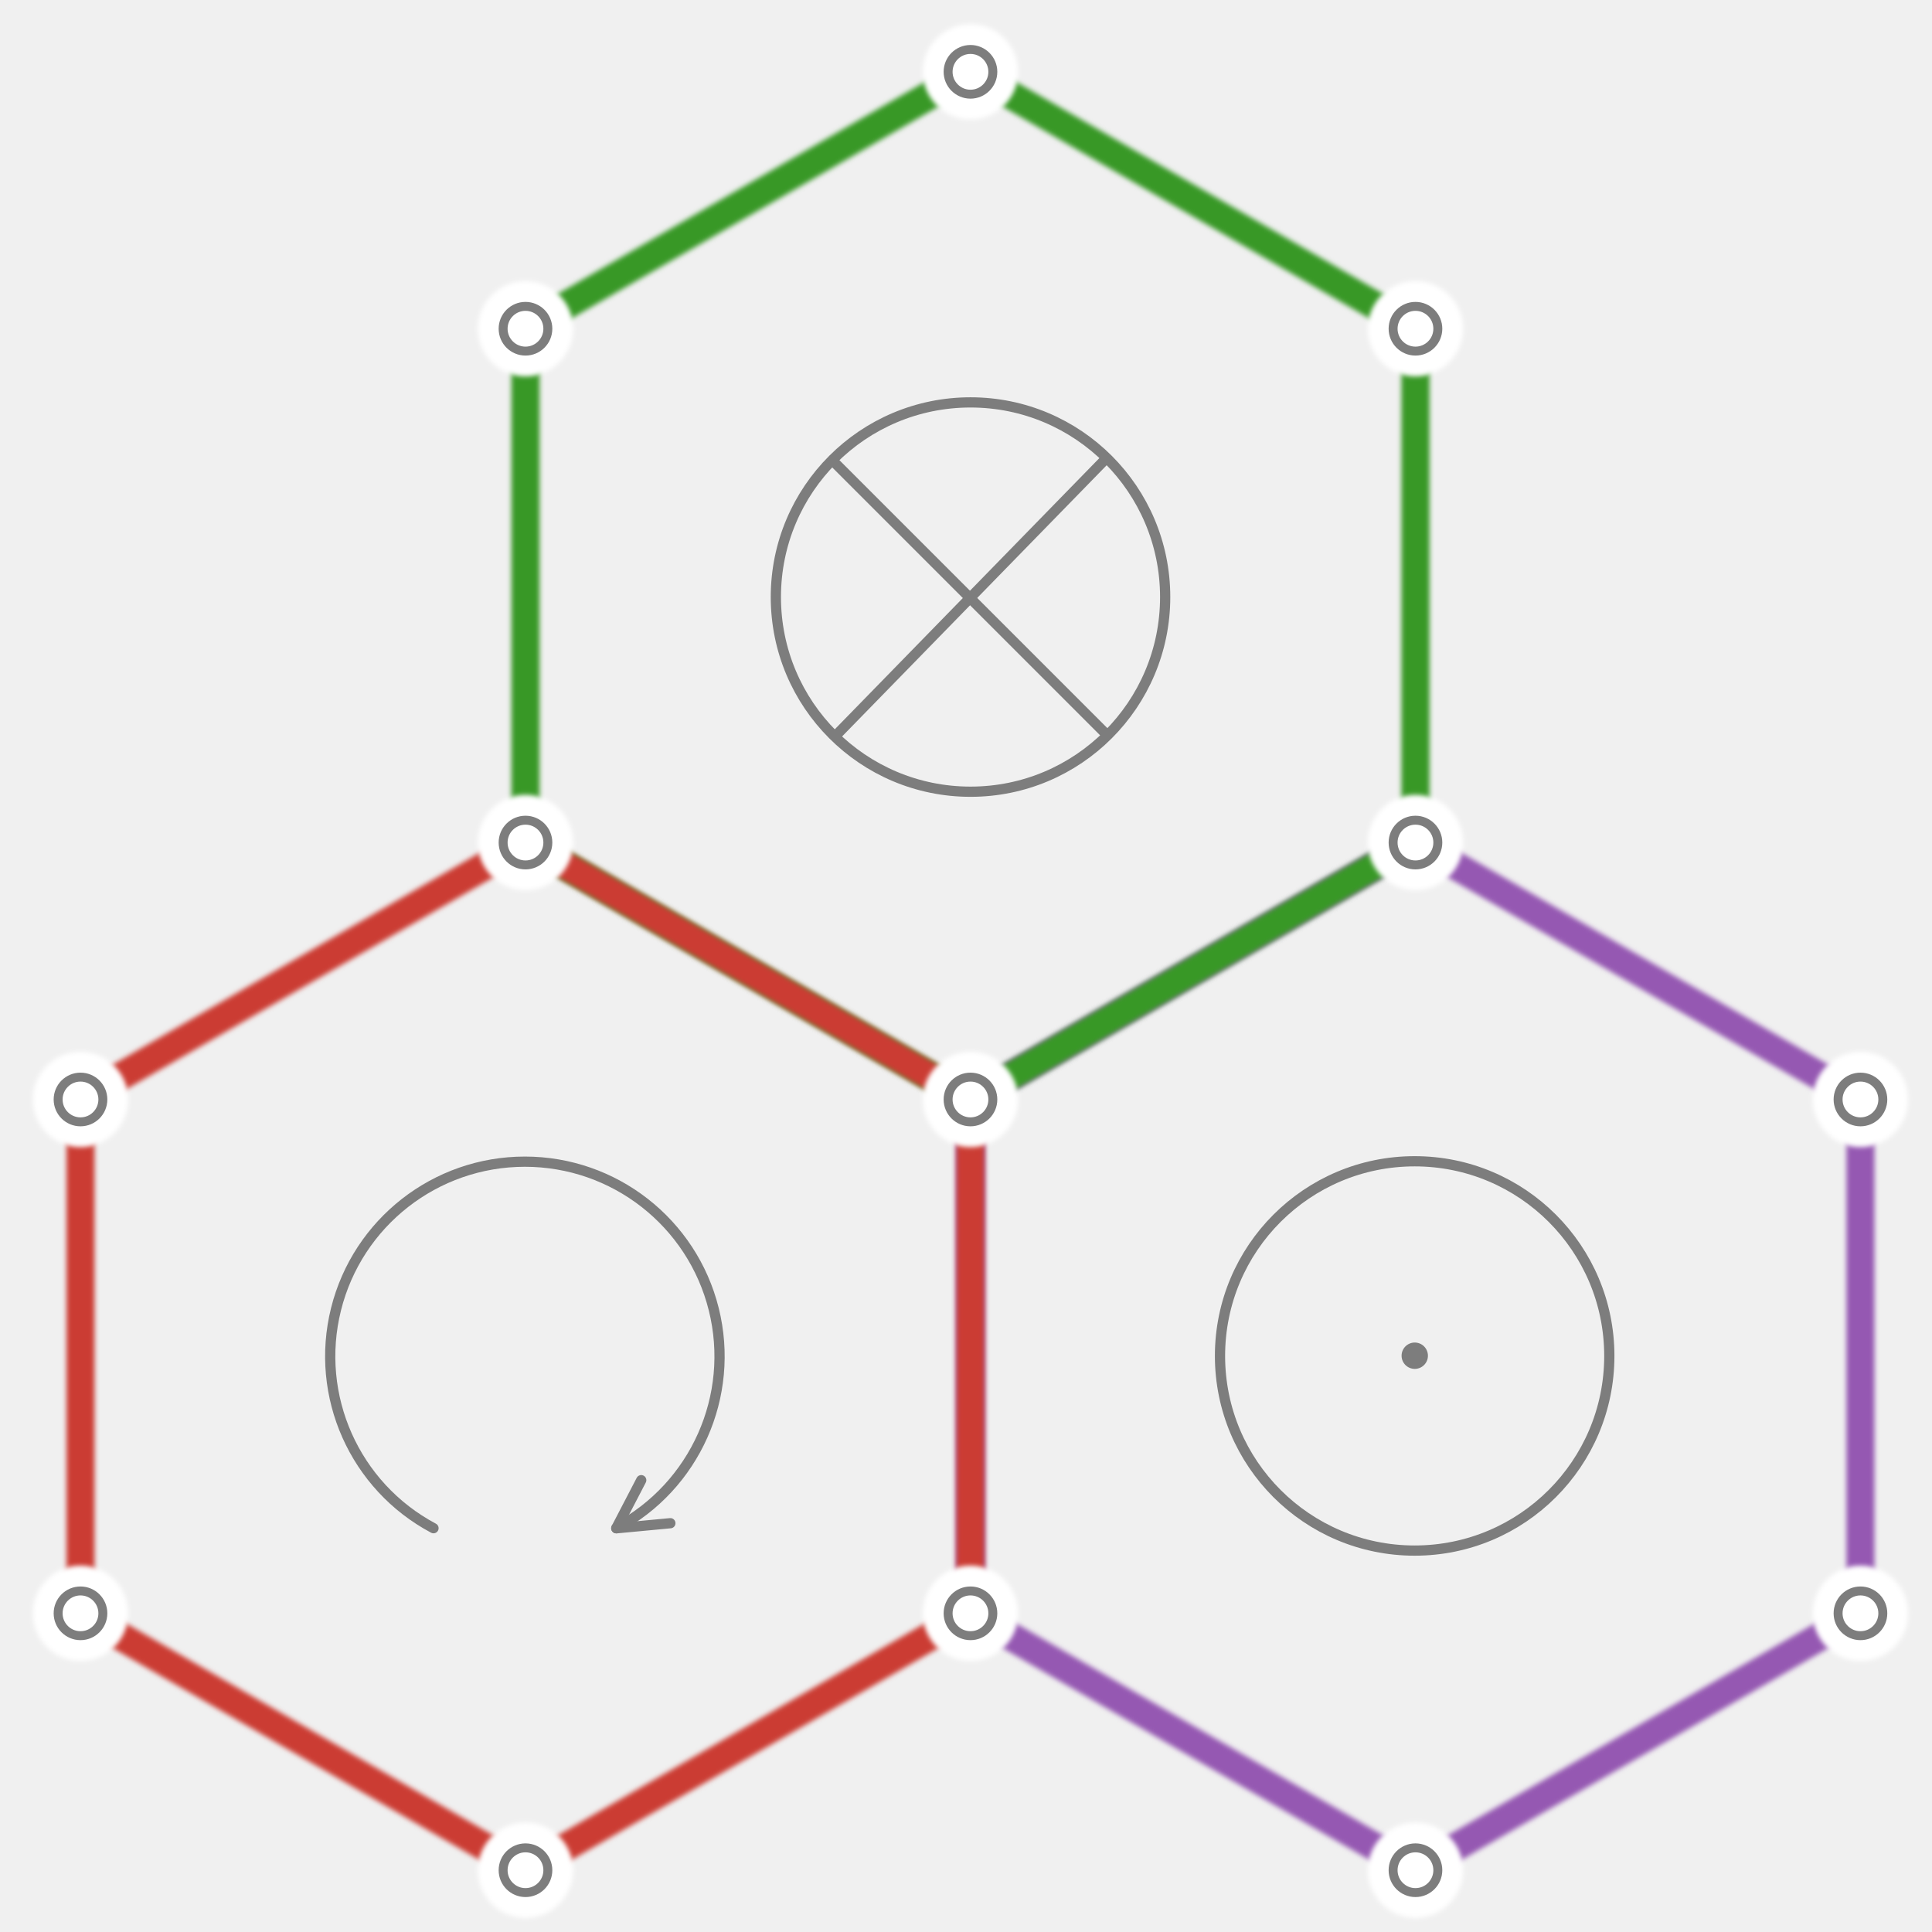
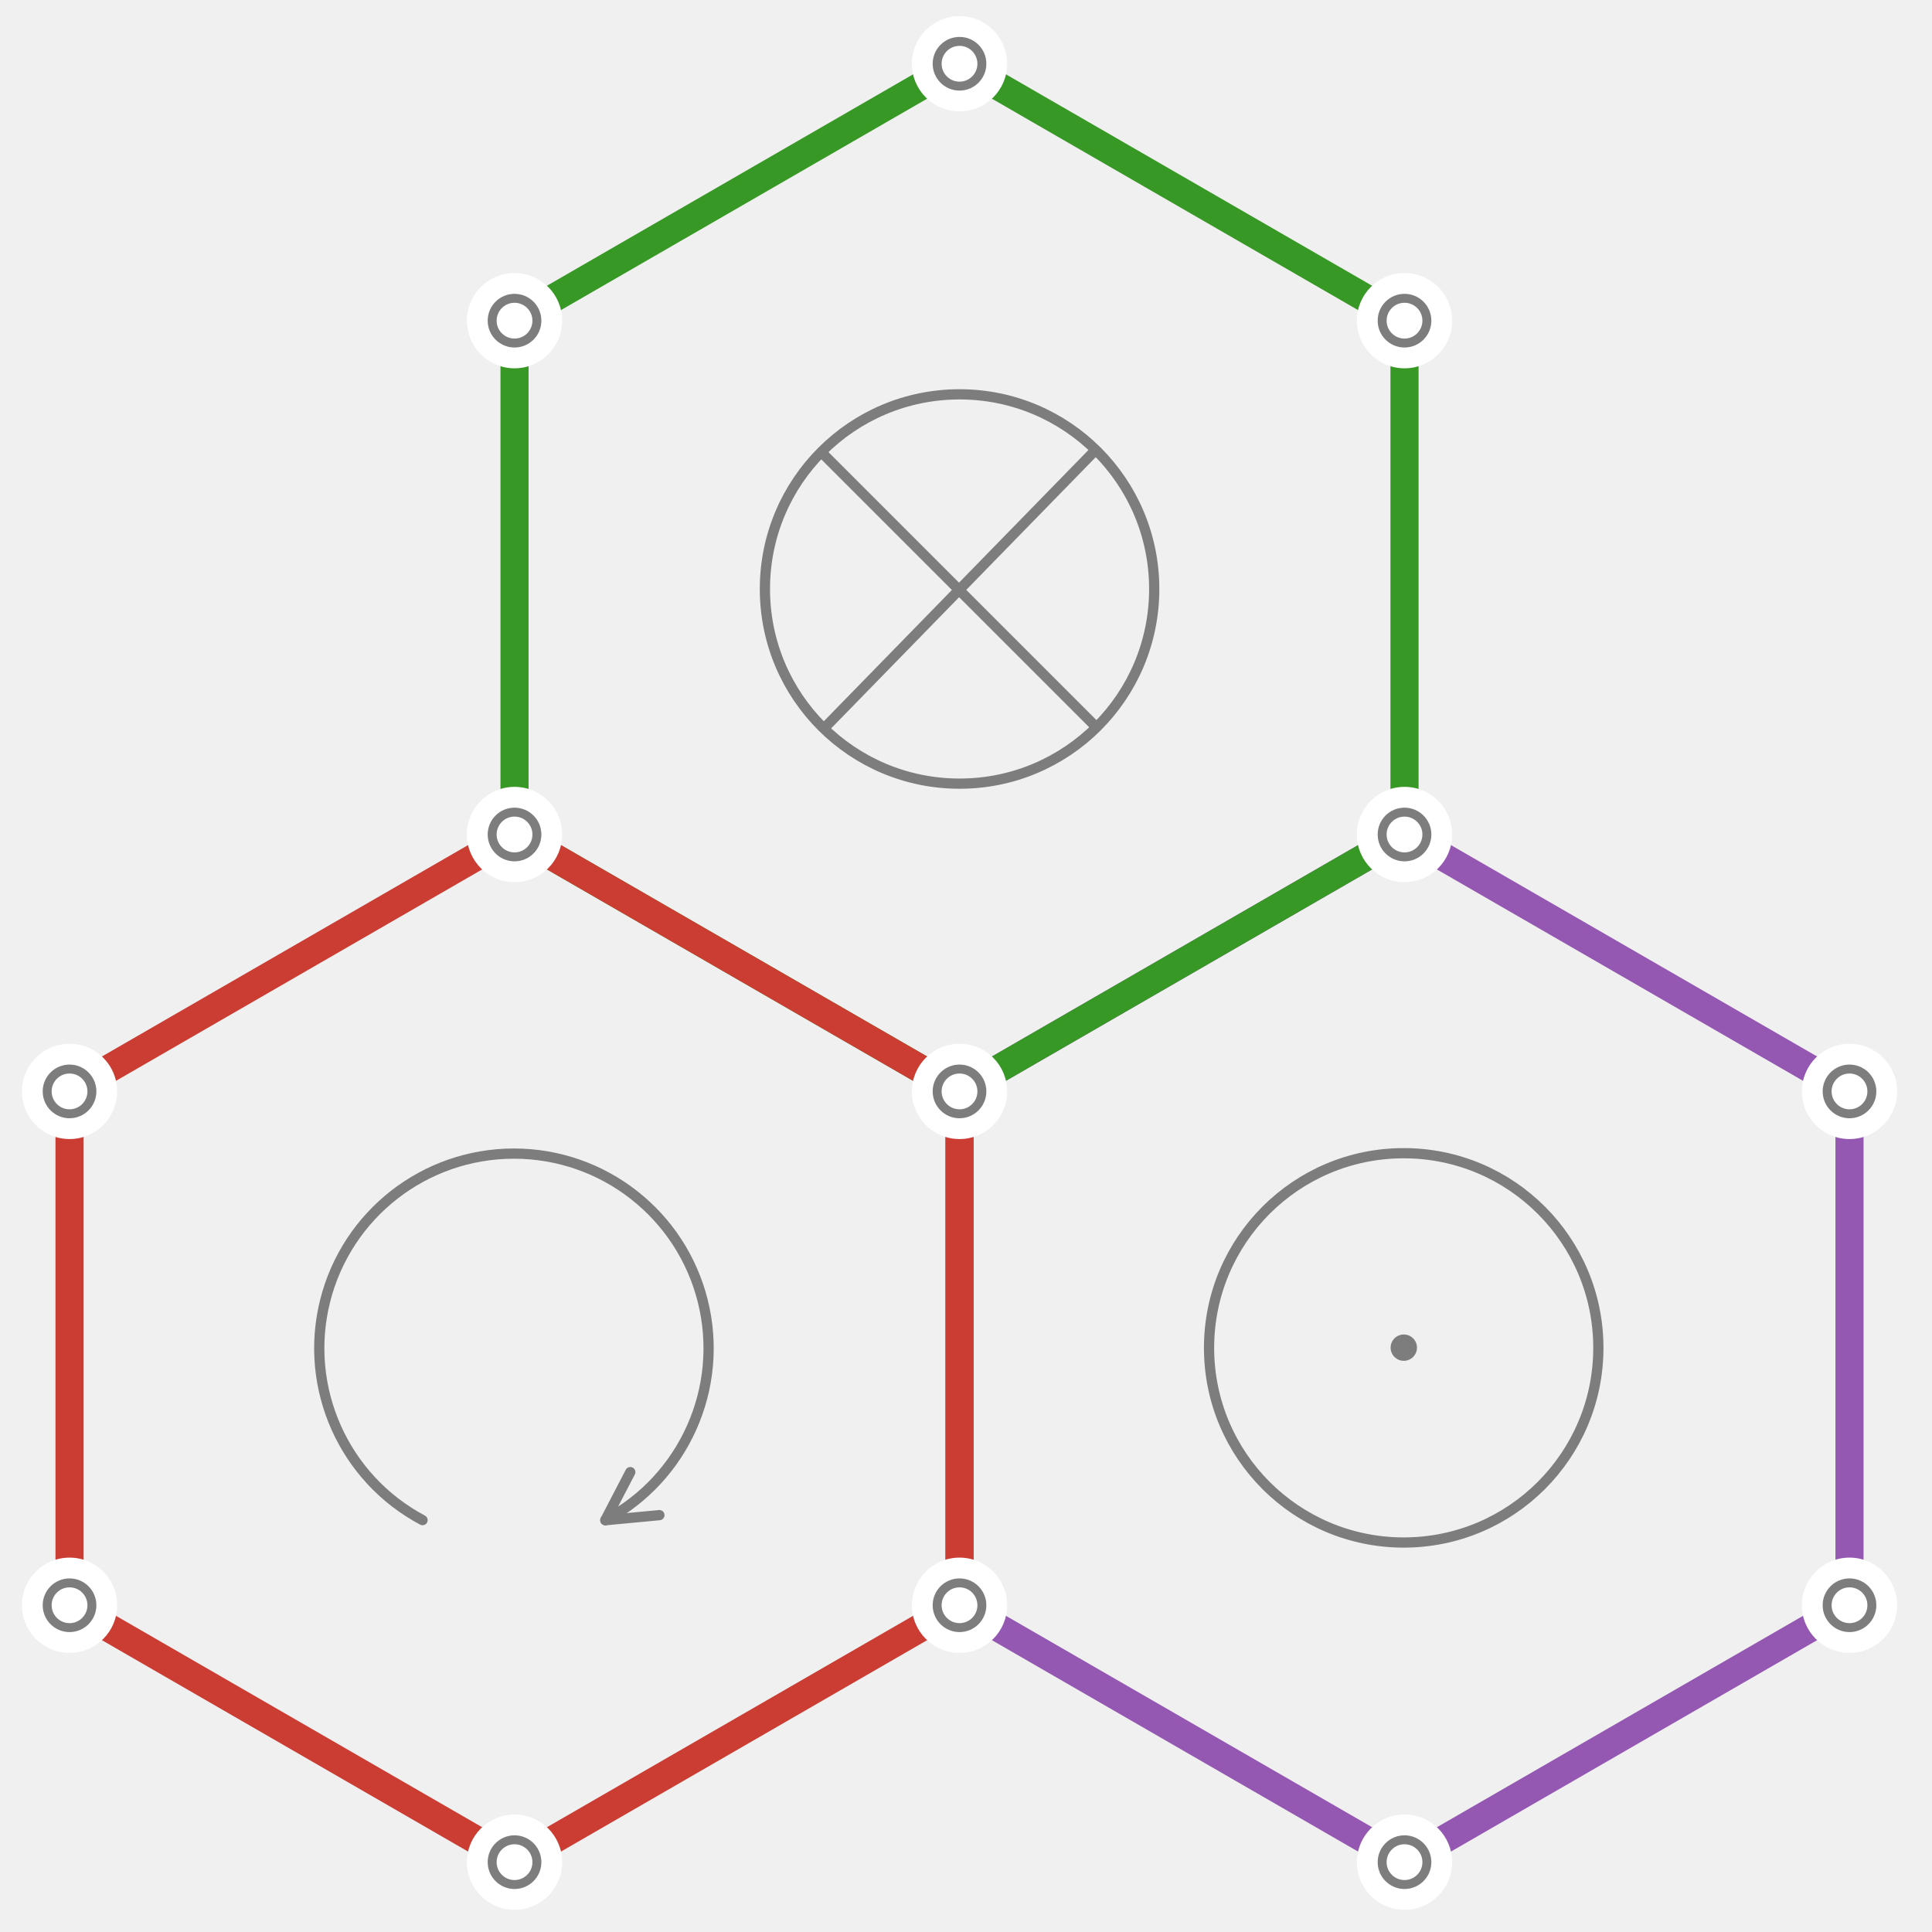
- <svg xmlns="http://www.w3.org/2000/svg" width="200mm" height="200mm" viewBox="0 0 200 200" version="1.1" id="svg5">
+ <svg xmlns="http://www.w3.org/2000/svg" width="300mm" height="300mm" viewBox="0 0 300 300" version="1.1" id="svg5">
  <defs id="defs2">
    <marker style="overflow:visible" id="DotL" refX="0" refY="0" orient="auto">
      <path transform="matrix(0.8,0,0,0.8,5.92,0.8)" style="fill:context-stroke;fill-rule:evenodd;stroke:context-stroke;stroke-width:1pt" d="m -2.5,-1 c 0,2.76 -2.24,5 -5,5 -2.76,0 -5,-2.24 -5,-5 0,-2.76 2.24,-5 5,-5 2.76,0 5,2.24 5,5 z" id="path1097" />
    </marker>
-     <filter style="color-interpolation-filters:sRGB" id="filter1636" x="-0.022" y="-0.019" width="1.044" height="1.038">
-       <feGaussianBlur stdDeviation="0.795" id="feGaussianBlur1638" />
-     </filter>
-     <filter style="color-interpolation-filters:sRGB" id="filter1640" x="-0.022" y="-0.019" width="1.044" height="1.038">
-       <feGaussianBlur stdDeviation="0.795" id="feGaussianBlur1642" />
-     </filter>
-     <filter style="color-interpolation-filters:sRGB" id="filter1644" x="-0.022" y="-0.019" width="1.044" height="1.038">
-       <feGaussianBlur stdDeviation="0.795" id="feGaussianBlur1646" />
-     </filter>
-     <filter style="color-interpolation-filters:sRGB" id="filter1648" x="-0.04" y="-0.04" width="1.08" height="1.08">
-       <feGaussianBlur stdDeviation="0.164" id="feGaussianBlur1650" />
-     </filter>
-     <filter style="color-interpolation-filters:sRGB" id="filter1652" x="-0.04" y="-0.04" width="1.08" height="1.08">
-       <feGaussianBlur stdDeviation="0.164" id="feGaussianBlur1654" />
-     </filter>
-     <filter style="color-interpolation-filters:sRGB" id="filter1656" x="-0.04" y="-0.04" width="1.08" height="1.08">
-       <feGaussianBlur stdDeviation="0.164" id="feGaussianBlur1658" />
-     </filter>
-     <filter style="color-interpolation-filters:sRGB" id="filter1660" x="-0.04" y="-0.04" width="1.08" height="1.08">
-       <feGaussianBlur stdDeviation="0.164" id="feGaussianBlur1662" />
-     </filter>
-     <filter style="color-interpolation-filters:sRGB" id="filter1664" x="-0.04" y="-0.04" width="1.08" height="1.08">
-       <feGaussianBlur stdDeviation="0.164" id="feGaussianBlur1666" />
-     </filter>
-     <filter style="color-interpolation-filters:sRGB" id="filter1668" x="-0.04" y="-0.04" width="1.08" height="1.08">
-       <feGaussianBlur stdDeviation="0.164" id="feGaussianBlur1670" />
-     </filter>
-     <filter style="color-interpolation-filters:sRGB" id="filter1672" x="-0.04" y="-0.04" width="1.08" height="1.08">
-       <feGaussianBlur stdDeviation="0.164" id="feGaussianBlur1674" />
-     </filter>
-     <filter style="color-interpolation-filters:sRGB" id="filter1676" x="-0.04" y="-0.04" width="1.08" height="1.08">
-       <feGaussianBlur stdDeviation="0.164" id="feGaussianBlur1678" />
-     </filter>
-     <filter style="color-interpolation-filters:sRGB" id="filter1680" x="-0.04" y="-0.04" width="1.08" height="1.08">
-       <feGaussianBlur stdDeviation="0.164" id="feGaussianBlur1682" />
-     </filter>
-     <filter style="color-interpolation-filters:sRGB" id="filter1684" x="-0.04" y="-0.04" width="1.08" height="1.08">
-       <feGaussianBlur stdDeviation="0.164" id="feGaussianBlur1686" />
-     </filter>
-     <filter style="color-interpolation-filters:sRGB" id="filter1688" x="-0.04" y="-0.04" width="1.08" height="1.08">
-       <feGaussianBlur stdDeviation="0.164" id="feGaussianBlur1690" />
-     </filter>
-     <filter style="color-interpolation-filters:sRGB" id="filter1692" x="-0.04" y="-0.04" width="1.08" height="1.08">
-       <feGaussianBlur stdDeviation="0.164" id="feGaussianBlur1694" />
-     </filter>
-     <filter style="color-interpolation-filters:sRGB" id="filter1696" x="-0.04" y="-0.04" width="1.08" height="1.08">
-       <feGaussianBlur stdDeviation="0.164" id="feGaussianBlur1698" />
-     </filter>
-     <filter style="color-interpolation-filters:sRGB" id="filter1727" x="-0.004" y="-0.004" width="1.009" height="1.009">
-       <feGaussianBlur stdDeviation="0.189" id="feGaussianBlur1729" />
-     </filter>
  </defs>
  <g id="layer1">
-     <path style="fill:none;fill-opacity:1;stroke:#9558b2;stroke-width:9.501;stroke-linejoin:round;stroke-miterlimit:4;stroke-dasharray:none;stroke-opacity:1;stroke-dashoffset:22.401;stroke-linecap:butt;paint-order:stroke fill markers;filter:url(#filter1640)" id="path1490-4" transform="matrix(0.3063199,0,0,0.3063199,89.07689,80.38997)" d="m 187.553,369.598 -150.383,-86.823 -5e-6,-173.647 150.383,-86.823 150.383,86.823 1e-5,173.647 z" />
-     <path style="fill:none;fill-opacity:1;stroke:#389826;stroke-width:9.501;stroke-linejoin:round;stroke-miterlimit:4;stroke-dasharray:none;stroke-opacity:1;stroke-dashoffset:78.405;stroke-linecap:butt;paint-order:stroke fill markers;filter:url(#filter1636)" id="path1490-2" transform="matrix(0.3063199,0,0,0.3063199,43.01168,0.6027024)" d="m 187.553,369.598 -150.383,-86.823 -5e-6,-173.647 150.383,-86.823 150.383,86.823 1e-5,173.647 z" />
-     <circle style="fill:none;fill-opacity:1;stroke:#7d7d7d;stroke-width:1.058;stroke-linecap:round;stroke-linejoin:round;stroke-miterlimit:4;stroke-dasharray:none;stroke-dashoffset:0;stroke-opacity:1" id="path3325-9" cx="100.467" cy="61.807" r="20.151" />
-     <ellipse style="fill:none;fill-opacity:1;stroke:#7d7d7d;stroke-width:1.058;stroke-linecap:round;stroke-linejoin:round;stroke-miterlimit:4;stroke-dasharray:none;stroke-dashoffset:0;stroke-opacity:1" id="path3325-9-8" cx="146.445" cy="140.365" rx="20.151" ry="20.151" />
-     <path style="fill:none;fill-opacity:1;stroke:#cb3c33;stroke-width:9.501;stroke-linejoin:round;stroke-miterlimit:4;stroke-dasharray:none;stroke-dashoffset:22.401;stroke-opacity:1;stroke-linecap:butt;paint-order:stroke fill markers;filter:url(#filter1644)" id="path1490" d="m 187.553,369.598 -150.383,-86.823 -5e-6,-173.647 150.383,-86.823 150.383,86.823 1e-5,173.647 z" transform="matrix(0.3063199,0,0,0.3063199,-3.053513,80.38997)" />
-     <g id="g1713" style="filter:url(#filter1727)">
-       <circle style="fill:#ffffff;fill-opacity:1;stroke:none;stroke-width:2.431;stroke-linejoin:round;stroke-miterlimit:4;stroke-dasharray:none;stroke-dashoffset:0;stroke-opacity:1;filter:url(#filter1676)" id="path2063" cx="54.398" cy="87.222" r="4.931" />
-       <circle style="fill:#ffffff;fill-opacity:1;stroke:none;stroke-width:2.431;stroke-linejoin:round;stroke-miterlimit:4;stroke-dasharray:none;stroke-dashoffset:0;stroke-opacity:1;filter:url(#filter1668)" id="path2063-8" cx="100.463" cy="113.818" r="4.931" />
-       <circle style="fill:#ffffff;fill-opacity:1;stroke:none;stroke-width:2.431;stroke-linejoin:round;stroke-miterlimit:4;stroke-dasharray:none;stroke-dashoffset:0;stroke-opacity:1;filter:url(#filter1680)" id="path2063-5" cx="8.333" cy="113.818" r="4.931" />
-       <circle style="fill:#ffffff;fill-opacity:1;stroke:none;stroke-width:2.431;stroke-linejoin:round;stroke-miterlimit:4;stroke-dasharray:none;stroke-dashoffset:0;stroke-opacity:1;filter:url(#filter1684)" id="path2063-3" cx="8.333" cy="167.01" r="4.931" />
-       <circle style="fill:#ffffff;fill-opacity:1;stroke:none;stroke-width:2.431;stroke-linejoin:round;stroke-miterlimit:4;stroke-dasharray:none;stroke-dashoffset:0;stroke-opacity:1;filter:url(#filter1648)" id="path2063-7" cx="54.398" cy="193.605" r="4.931" />
-       <circle style="fill:#ffffff;fill-opacity:1;stroke:none;stroke-width:2.431;stroke-linejoin:round;stroke-miterlimit:4;stroke-dasharray:none;stroke-dashoffset:0;stroke-opacity:1;filter:url(#filter1652)" id="path2063-34" cx="100.463" cy="167.01" r="4.931" />
-       <circle style="fill:#ffffff;fill-opacity:1;stroke:none;stroke-width:2.431;stroke-linejoin:round;stroke-miterlimit:4;stroke-dasharray:none;stroke-dashoffset:0;stroke-opacity:1;filter:url(#filter1656)" id="path2063-1" cx="146.528" cy="193.605" r="4.931" />
-       <circle style="fill:#ffffff;fill-opacity:1;stroke:none;stroke-width:2.431;stroke-linejoin:round;stroke-miterlimit:4;stroke-dasharray:none;stroke-dashoffset:0;stroke-opacity:1;filter:url(#filter1660)" id="path2063-72" cx="192.594" cy="167.01" r="4.931" />
-       <circle style="fill:#ffffff;fill-opacity:1;stroke:none;stroke-width:2.431;stroke-linejoin:round;stroke-miterlimit:4;stroke-dasharray:none;stroke-dashoffset:0;stroke-opacity:1;filter:url(#filter1664)" id="path2063-78" cx="192.594" cy="113.818" r="4.931" />
-       <circle style="fill:#ffffff;fill-opacity:1;stroke:none;stroke-width:2.431;stroke-linejoin:round;stroke-miterlimit:4;stroke-dasharray:none;stroke-dashoffset:0;stroke-opacity:1;filter:url(#filter1672)" id="path2063-24" cx="146.528" cy="87.222" r="4.931" />
-       <circle style="fill:#ffffff;fill-opacity:1;stroke:none;stroke-width:2.431;stroke-linejoin:round;stroke-miterlimit:4;stroke-dasharray:none;stroke-dashoffset:0;stroke-opacity:1;filter:url(#filter1688)" id="path2063-0" cx="146.528" cy="34.031" r="4.931" />
-       <circle style="fill:#ffffff;fill-opacity:1;stroke:none;stroke-width:2.431;stroke-linejoin:round;stroke-miterlimit:4;stroke-dasharray:none;stroke-dashoffset:0;stroke-opacity:1;filter:url(#filter1696)" id="path2063-27" cx="100.463" cy="7.435" r="4.931" />
-       <circle style="fill:#ffffff;fill-opacity:1;stroke:none;stroke-width:2.431;stroke-linejoin:round;stroke-miterlimit:4;stroke-dasharray:none;stroke-dashoffset:0;stroke-opacity:1;filter:url(#filter1692)" id="path2063-9" cx="54.398" cy="34.031" r="4.931" />
+     <path style="fill:none;fill-opacity:1;stroke:#9558b2;stroke-width:9.501;stroke-linecap:butt;stroke-linejoin:round;stroke-miterlimit:4;stroke-dasharray:none;stroke-dashoffset:22.401;stroke-opacity:1;paint-order:stroke fill markers" id="path1490-4" transform="matrix(0.4594795,0,0,0.4594788,131.9142,119.3325)" d="m 187.553,369.598 -150.383,-86.823 -5e-6,-173.647 150.383,-86.823 150.383,86.823 1e-5,173.647 z" />
+     <path style="fill:none;fill-opacity:1;stroke:#389826;stroke-width:9.501;stroke-linecap:butt;stroke-linejoin:round;stroke-miterlimit:4;stroke-dasharray:none;stroke-dashoffset:78.405;stroke-opacity:1;paint-order:stroke fill markers" id="path1490-2" transform="matrix(0.4594795,0,0,0.4594788,62.81646,-0.3481325)" d="m 187.553,369.598 -150.383,-86.823 -5e-6,-173.647 150.383,-86.823 150.383,86.823 1e-5,173.647 z" />
+     <ellipse style="fill:none;fill-opacity:1;stroke:#7d7d7d;stroke-width:1.587;stroke-linecap:round;stroke-linejoin:round;stroke-miterlimit:4;stroke-dasharray:none;stroke-dashoffset:0;stroke-opacity:1" id="path3325-9" cx="149" cy="91.458" rx="30.226" ry="30.226" />
+     <ellipse style="fill:none;fill-opacity:1;stroke:#7d7d7d;stroke-width:1.587;stroke-linecap:round;stroke-linejoin:round;stroke-miterlimit:4;stroke-dasharray:none;stroke-dashoffset:0;stroke-opacity:1" id="path3325-9-8" cx="217.966" cy="209.295" rx="30.226" ry="30.226" />
+     <path style="fill:none;fill-opacity:1;stroke:#cb3c33;stroke-width:9.501;stroke-linecap:butt;stroke-linejoin:round;stroke-miterlimit:4;stroke-dasharray:none;stroke-dashoffset:22.401;stroke-opacity:1;paint-order:stroke fill markers" id="path1490" d="m 187.553,369.598 -150.383,-86.823 -5e-6,-173.647 150.383,-86.823 150.383,86.823 1e-5,173.647 z" transform="matrix(0.4594795,0,0,0.4594788,-6.281278,119.3325)" />
+     <g id="g1713" style="mix-blend-mode:normal;fill:#ffffff;fill-opacity:1;stroke:none;stroke-opacity:1;paint-order:normal" transform="matrix(1.499999,0,0,1.499997,-1.701013,-1.252184)">
+       <circle style="fill:#ffffff;fill-opacity:1;stroke:none;stroke-width:2.431;stroke-linejoin:round;stroke-miterlimit:4;stroke-dasharray:none;stroke-dashoffset:0;stroke-opacity:1;paint-order:normal" id="path2063" cx="54.398" cy="87.222" r="4.931" />
+       <circle style="fill:#ffffff;fill-opacity:1;stroke:none;stroke-width:2.431;stroke-linejoin:round;stroke-miterlimit:4;stroke-dasharray:none;stroke-dashoffset:0;stroke-opacity:1;paint-order:normal" id="path2063-8" cx="100.463" cy="113.818" r="4.931" />
+       <circle style="fill:#ffffff;fill-opacity:1;stroke:none;stroke-width:2.431;stroke-linejoin:round;stroke-miterlimit:4;stroke-dasharray:none;stroke-dashoffset:0;stroke-opacity:1;paint-order:normal" id="path2063-5" cx="8.333" cy="113.818" r="4.931" />
+       <circle style="fill:#ffffff;fill-opacity:1;stroke:none;stroke-width:2.431;stroke-linejoin:round;stroke-miterlimit:4;stroke-dasharray:none;stroke-dashoffset:0;stroke-opacity:1;paint-order:normal" id="path2063-3" cx="8.333" cy="167.01" r="4.931" />
+       <circle style="fill:#ffffff;fill-opacity:1;stroke:none;stroke-width:2.431;stroke-linejoin:round;stroke-miterlimit:4;stroke-dasharray:none;stroke-dashoffset:0;stroke-opacity:1;paint-order:normal" id="path2063-7" cx="54.398" cy="193.605" r="4.931" />
+       <circle style="fill:#ffffff;fill-opacity:1;stroke:none;stroke-width:2.431;stroke-linejoin:round;stroke-miterlimit:4;stroke-dasharray:none;stroke-dashoffset:0;stroke-opacity:1;paint-order:normal" id="path2063-34" cx="100.463" cy="167.01" r="4.931" />
+       <circle style="fill:#ffffff;fill-opacity:1;stroke:none;stroke-width:2.431;stroke-linejoin:round;stroke-miterlimit:4;stroke-dasharray:none;stroke-dashoffset:0;stroke-opacity:1;paint-order:normal" id="path2063-1" cx="146.528" cy="193.605" r="4.931" />
+       <circle style="fill:#ffffff;fill-opacity:1;stroke:none;stroke-width:2.431;stroke-linejoin:round;stroke-miterlimit:4;stroke-dasharray:none;stroke-dashoffset:0;stroke-opacity:1;paint-order:normal" id="path2063-72" cx="192.594" cy="167.01" r="4.931" />
+       <circle style="fill:#ffffff;fill-opacity:1;stroke:none;stroke-width:2.431;stroke-linejoin:round;stroke-miterlimit:4;stroke-dasharray:none;stroke-dashoffset:0;stroke-opacity:1;paint-order:normal" id="path2063-78" cx="192.594" cy="113.818" r="4.931" />
+       <circle style="fill:#ffffff;fill-opacity:1;stroke:none;stroke-width:2.431;stroke-linejoin:round;stroke-miterlimit:4;stroke-dasharray:none;stroke-dashoffset:0;stroke-opacity:1;paint-order:normal" id="path2063-24" cx="146.528" cy="87.222" r="4.931" />
+       <circle style="fill:#ffffff;fill-opacity:1;stroke:none;stroke-width:2.431;stroke-linejoin:round;stroke-miterlimit:4;stroke-dasharray:none;stroke-dashoffset:0;stroke-opacity:1;paint-order:normal" id="path2063-9" cx="54.398" cy="34.031" r="4.931" />
+       <circle style="fill:#ffffff;fill-opacity:1;stroke:none;stroke-width:2.431;stroke-linejoin:round;stroke-miterlimit:4;stroke-dasharray:none;stroke-dashoffset:0;stroke-opacity:1;paint-order:normal" id="path2063-0" cx="146.528" cy="34.031" r="4.931" />
+       <circle style="fill:#ffffff;fill-opacity:1;stroke:none;stroke-width:2.431;stroke-linejoin:round;stroke-miterlimit:4;stroke-dasharray:none;stroke-dashoffset:0;stroke-opacity:1;paint-order:normal" id="path2063-27" cx="100.463" cy="7.435" r="4.931" />
    </g>
-     <circle style="fill:#ffffff;fill-opacity:1;stroke:#7d7d7d;stroke-width:0.926;stroke-linejoin:round;stroke-miterlimit:4;stroke-dasharray:none;stroke-dashoffset:0;stroke-opacity:1;paint-order:fill markers stroke" id="path2356" cx="54.398" cy="87.222" r="2.315" />
-     <circle style="fill:#ffffff;fill-opacity:1;stroke:#7d7d7d;stroke-width:0.926;stroke-linejoin:round;stroke-miterlimit:4;stroke-dasharray:none;stroke-dashoffset:0;stroke-opacity:1;paint-order:fill markers stroke" id="path2356-9" cx="54.398" cy="34.031" r="2.315" />
-     <circle style="fill:#ffffff;fill-opacity:1;stroke:#7d7d7d;stroke-width:0.926;stroke-linejoin:round;stroke-miterlimit:4;stroke-dasharray:none;stroke-dashoffset:0;stroke-opacity:1;paint-order:fill markers stroke" id="path2356-94" cx="100.463" cy="7.435" r="2.315" />
-     <circle style="fill:#ffffff;fill-opacity:1;stroke:#7d7d7d;stroke-width:0.926;stroke-linejoin:round;stroke-miterlimit:4;stroke-dasharray:none;stroke-dashoffset:0;stroke-opacity:1;paint-order:fill markers stroke" id="path2356-2" cx="146.528" cy="34.031" r="2.315" />
-     <circle style="fill:#ffffff;fill-opacity:1;stroke:#7d7d7d;stroke-width:0.926;stroke-linejoin:round;stroke-miterlimit:4;stroke-dasharray:none;stroke-dashoffset:0;stroke-opacity:1;paint-order:fill markers stroke" id="path2356-7" cx="146.528" cy="87.222" r="2.315" />
-     <circle style="fill:#ffffff;fill-opacity:1;stroke:#7d7d7d;stroke-width:0.926;stroke-linejoin:round;stroke-miterlimit:4;stroke-dasharray:none;stroke-dashoffset:0;stroke-opacity:1;paint-order:fill markers stroke" id="path2356-76" cx="192.594" cy="113.818" r="2.315" />
-     <circle style="fill:#ffffff;fill-opacity:1;stroke:#7d7d7d;stroke-width:0.926;stroke-linejoin:round;stroke-miterlimit:4;stroke-dasharray:none;stroke-dashoffset:0;stroke-opacity:1;paint-order:fill markers stroke" id="path2356-6" cx="100.463" cy="113.818" r="2.315" />
-     <circle style="fill:#ffffff;fill-opacity:1;stroke:#7d7d7d;stroke-width:0.926;stroke-linejoin:round;stroke-miterlimit:4;stroke-dasharray:none;stroke-dashoffset:0;stroke-opacity:1;paint-order:fill markers stroke" id="path2356-68" cx="192.594" cy="167.01" r="2.315" />
-     <circle style="fill:#ffffff;fill-opacity:1;stroke:#7d7d7d;stroke-width:0.926;stroke-linejoin:round;stroke-miterlimit:4;stroke-dasharray:none;stroke-dashoffset:0;stroke-opacity:1;paint-order:fill markers stroke" id="path2356-3" cx="146.528" cy="193.605" r="2.315" />
-     <circle style="fill:#ffffff;fill-opacity:1;stroke:#7d7d7d;stroke-width:0.926;stroke-linejoin:round;stroke-miterlimit:4;stroke-dasharray:none;stroke-dashoffset:0;stroke-opacity:1;paint-order:fill markers stroke" id="path2356-8" cx="100.463" cy="167.01" r="2.315" />
-     <circle style="fill:#ffffff;fill-opacity:1;stroke:#7d7d7d;stroke-width:0.926;stroke-linejoin:round;stroke-miterlimit:4;stroke-dasharray:none;stroke-dashoffset:0;stroke-opacity:1;paint-order:fill markers stroke" id="path2356-22" cx="54.398" cy="193.605" r="2.315" />
-     <circle style="fill:#ffffff;fill-opacity:1;stroke:#7d7d7d;stroke-width:0.926;stroke-linejoin:round;stroke-miterlimit:4;stroke-dasharray:none;stroke-dashoffset:0;stroke-opacity:1;paint-order:fill markers stroke" id="path2356-5" cx="8.333" cy="167.01" r="2.315" />
-     <circle style="fill:#ffffff;fill-opacity:1;stroke:#7d7d7d;stroke-width:0.926;stroke-linejoin:round;stroke-miterlimit:4;stroke-dasharray:none;stroke-dashoffset:0;stroke-opacity:1;paint-order:fill markers stroke" id="path2356-79" cx="8.333" cy="113.818" r="2.315" />
-     <path style="fill:none;fill-opacity:1;stroke:#7d7d7d;stroke-width:1.058;stroke-linecap:round;stroke-linejoin:round;stroke-miterlimit:4;stroke-dasharray:none;stroke-dashoffset:0;stroke-opacity:1" id="path3325" d="m 44.876,158.198 a 20.151,20.151 0 0 1 -10.092,-22.667 20.151,20.151 0 0 1 19.552,-15.276 20.151,20.151 0 0 1 19.552,15.276 20.151,20.151 0 0 1 -10.092,22.667" />
-     <path style="fill:none;stroke:#7d7d7d;stroke-width:1.058;stroke-linecap:round;stroke-linejoin:miter;stroke-miterlimit:4;stroke-dasharray:none;stroke-opacity:1;stroke-dashoffset:0" d="m 63.796,158.198 2.585,-4.97" id="path3567" />
-     <path style="fill:none;stroke:#7d7d7d;stroke-width:1.058;stroke-linecap:round;stroke-linejoin:miter;stroke-miterlimit:4;stroke-dasharray:none;stroke-opacity:1;stroke-dashoffset:0" d="m 63.818,158.208 5.577,-0.526" id="path3567-2" />
-     <path style="fill:none;stroke:#7d7d7d;stroke-width:1.058;stroke-linecap:butt;stroke-linejoin:miter;stroke-miterlimit:4;stroke-dasharray:none;stroke-opacity:1;stroke-dashoffset:0" d="M 86.39,47.878 114.508,75.996" id="path5078" />
-     <path style="fill:none;stroke:#7d7d7d;stroke-width:1.058;stroke-linecap:butt;stroke-linejoin:miter;stroke-miterlimit:4;stroke-dasharray:none;stroke-opacity:1;stroke-dashoffset:0" d="M 114.459,47.51 86.617,76.048" id="path5078-3" />
-     <circle style="fill:#7d7d7d;fill-opacity:1;fill-rule:evenodd;stroke:none;stroke-width:1.058;stroke-opacity:1;stroke-miterlimit:4;stroke-dasharray:none;stroke-dashoffset:0" id="path811" cx="146.455" cy="140.343" r="1.364" />
-     <path style="fill:none;stroke-width:3.5;stroke-miterlimit:4;stroke-dasharray:none;stroke-dashoffset:0;paint-order:fill markers stroke" id="path1268" d="m 58.675,105.873 a 2.75,8.249 0 0 1 -1.377,-9.279 2.75,8.249 0 0 1 2.668,-6.253 2.75,8.249 0 0 1 2.668,6.253 2.75,8.249 0 0 1 -1.377,9.279" />
+     <ellipse style="fill:#ffffff;fill-opacity:1;stroke:#7d7d7d;stroke-width:1.389;stroke-linejoin:round;stroke-miterlimit:4;stroke-dasharray:none;stroke-dashoffset:0;stroke-opacity:1;paint-order:fill markers stroke" id="path2356" cx="79.896" cy="129.581" rx="3.473" ry="3.473" />
+     <ellipse style="fill:#ffffff;fill-opacity:1;stroke:#7d7d7d;stroke-width:1.389;stroke-linejoin:round;stroke-miterlimit:4;stroke-dasharray:none;stroke-dashoffset:0;stroke-opacity:1;paint-order:fill markers stroke" id="path2356-9" cx="79.896" cy="49.794" rx="3.473" ry="3.473" />
+     <ellipse style="fill:#ffffff;fill-opacity:1;stroke:#7d7d7d;stroke-width:1.389;stroke-linejoin:round;stroke-miterlimit:4;stroke-dasharray:none;stroke-dashoffset:0;stroke-opacity:1;paint-order:fill markers stroke" id="path2356-94" cx="148.993" cy="9.9" rx="3.473" ry="3.473" />
+     <ellipse style="fill:#ffffff;fill-opacity:1;stroke:#7d7d7d;stroke-width:1.389;stroke-linejoin:round;stroke-miterlimit:4;stroke-dasharray:none;stroke-dashoffset:0;stroke-opacity:1;paint-order:fill markers stroke" id="path2356-2" cx="218.092" cy="49.794" rx="3.473" ry="3.473" />
+     <ellipse style="fill:#ffffff;fill-opacity:1;stroke:#7d7d7d;stroke-width:1.389;stroke-linejoin:round;stroke-miterlimit:4;stroke-dasharray:none;stroke-dashoffset:0;stroke-opacity:1;paint-order:fill markers stroke" id="path2356-7" cx="218.092" cy="129.581" rx="3.473" ry="3.473" />
+     <ellipse style="fill:#ffffff;fill-opacity:1;stroke:#7d7d7d;stroke-width:1.389;stroke-linejoin:round;stroke-miterlimit:4;stroke-dasharray:none;stroke-dashoffset:0;stroke-opacity:1;paint-order:fill markers stroke" id="path2356-76" cx="287.189" cy="169.474" rx="3.473" ry="3.473" />
+     <ellipse style="fill:#ffffff;fill-opacity:1;stroke:#7d7d7d;stroke-width:1.389;stroke-linejoin:round;stroke-miterlimit:4;stroke-dasharray:none;stroke-dashoffset:0;stroke-opacity:1;paint-order:fill markers stroke" id="path2356-6" cx="148.993" cy="169.474" rx="3.473" ry="3.473" />
+     <ellipse style="fill:#ffffff;fill-opacity:1;stroke:#7d7d7d;stroke-width:1.389;stroke-linejoin:round;stroke-miterlimit:4;stroke-dasharray:none;stroke-dashoffset:0;stroke-opacity:1;paint-order:fill markers stroke" id="path2356-68" cx="287.189" cy="249.262" rx="3.473" ry="3.473" />
+     <ellipse style="fill:#ffffff;fill-opacity:1;stroke:#7d7d7d;stroke-width:1.389;stroke-linejoin:round;stroke-miterlimit:4;stroke-dasharray:none;stroke-dashoffset:0;stroke-opacity:1;paint-order:fill markers stroke" id="path2356-3" cx="218.092" cy="289.155" rx="3.473" ry="3.473" />
+     <ellipse style="fill:#ffffff;fill-opacity:1;stroke:#7d7d7d;stroke-width:1.389;stroke-linejoin:round;stroke-miterlimit:4;stroke-dasharray:none;stroke-dashoffset:0;stroke-opacity:1;paint-order:fill markers stroke" id="path2356-8" cx="148.993" cy="249.262" rx="3.473" ry="3.473" />
+     <ellipse style="fill:#ffffff;fill-opacity:1;stroke:#7d7d7d;stroke-width:1.389;stroke-linejoin:round;stroke-miterlimit:4;stroke-dasharray:none;stroke-dashoffset:0;stroke-opacity:1;paint-order:fill markers stroke" id="path2356-22" cx="79.896" cy="289.155" rx="3.473" ry="3.473" />
+     <ellipse style="fill:#ffffff;fill-opacity:1;stroke:#7d7d7d;stroke-width:1.389;stroke-linejoin:round;stroke-miterlimit:4;stroke-dasharray:none;stroke-dashoffset:0;stroke-opacity:1;paint-order:fill markers stroke" id="path2356-5" cx="10.798" cy="249.262" rx="3.473" ry="3.473" />
+     <ellipse style="fill:#ffffff;fill-opacity:1;stroke:#7d7d7d;stroke-width:1.389;stroke-linejoin:round;stroke-miterlimit:4;stroke-dasharray:none;stroke-dashoffset:0;stroke-opacity:1;paint-order:fill markers stroke" id="path2356-79" cx="10.798" cy="169.474" rx="3.473" ry="3.473" />
+     <path style="fill:none;fill-opacity:1;stroke:#7d7d7d;stroke-width:1.587;stroke-linecap:round;stroke-linejoin:round;stroke-miterlimit:4;stroke-dasharray:none;stroke-dashoffset:0;stroke-opacity:1" id="path3325" d="M 65.613,236.044 A 30.226,30.226 0 0 1 50.475,202.044 30.226,30.226 0 0 1 79.803,179.13 30.226,30.226 0 0 1 109.132,202.044 30.226,30.226 0 0 1 93.994,236.044" />
+     <path style="fill:none;stroke:#7d7d7d;stroke-width:1.587;stroke-linecap:round;stroke-linejoin:miter;stroke-miterlimit:4;stroke-dasharray:none;stroke-dashoffset:0;stroke-opacity:1" d="m 93.994,236.044 3.877,-7.455" id="path3567" />
+     <path style="fill:none;stroke:#7d7d7d;stroke-width:1.587;stroke-linecap:round;stroke-linejoin:miter;stroke-miterlimit:4;stroke-dasharray:none;stroke-dashoffset:0;stroke-opacity:1" d="m 94.026,236.059 8.366,-0.789" id="path3567-2" />
+     <path style="fill:none;stroke:#7d7d7d;stroke-width:1.587;stroke-linecap:butt;stroke-linejoin:miter;stroke-miterlimit:4;stroke-dasharray:none;stroke-dashoffset:0;stroke-opacity:1" d="m 127.884,70.564 42.178,42.178" id="path5078" />
+     <path style="fill:none;stroke:#7d7d7d;stroke-width:1.587;stroke-linecap:butt;stroke-linejoin:miter;stroke-miterlimit:4;stroke-dasharray:none;stroke-dashoffset:0;stroke-opacity:1" d="M 169.987,70.013 128.224,112.82" id="path5078-3" />
+     <ellipse style="fill:#7d7d7d;fill-opacity:1;fill-rule:evenodd;stroke:none;stroke-width:1.587;stroke-miterlimit:4;stroke-dasharray:none;stroke-dashoffset:0;stroke-opacity:1" id="path811" cx="217.981" cy="209.262" rx="2.046" ry="2.046" />
+     <path style="fill:none;stroke-width:5.25;stroke-miterlimit:4;stroke-dasharray:none;stroke-dashoffset:0;paint-order:fill markers stroke" id="path1268" d="m 86.311,157.557 a 4.124,12.373 0 0 1 -2.066,-13.918 4.124,12.373 0 0 1 4.002,-9.38 4.124,12.373 0 0 1 4.002,9.38 4.124,12.373 0 0 1 -2.066,13.918" />
  </g>
</svg>
